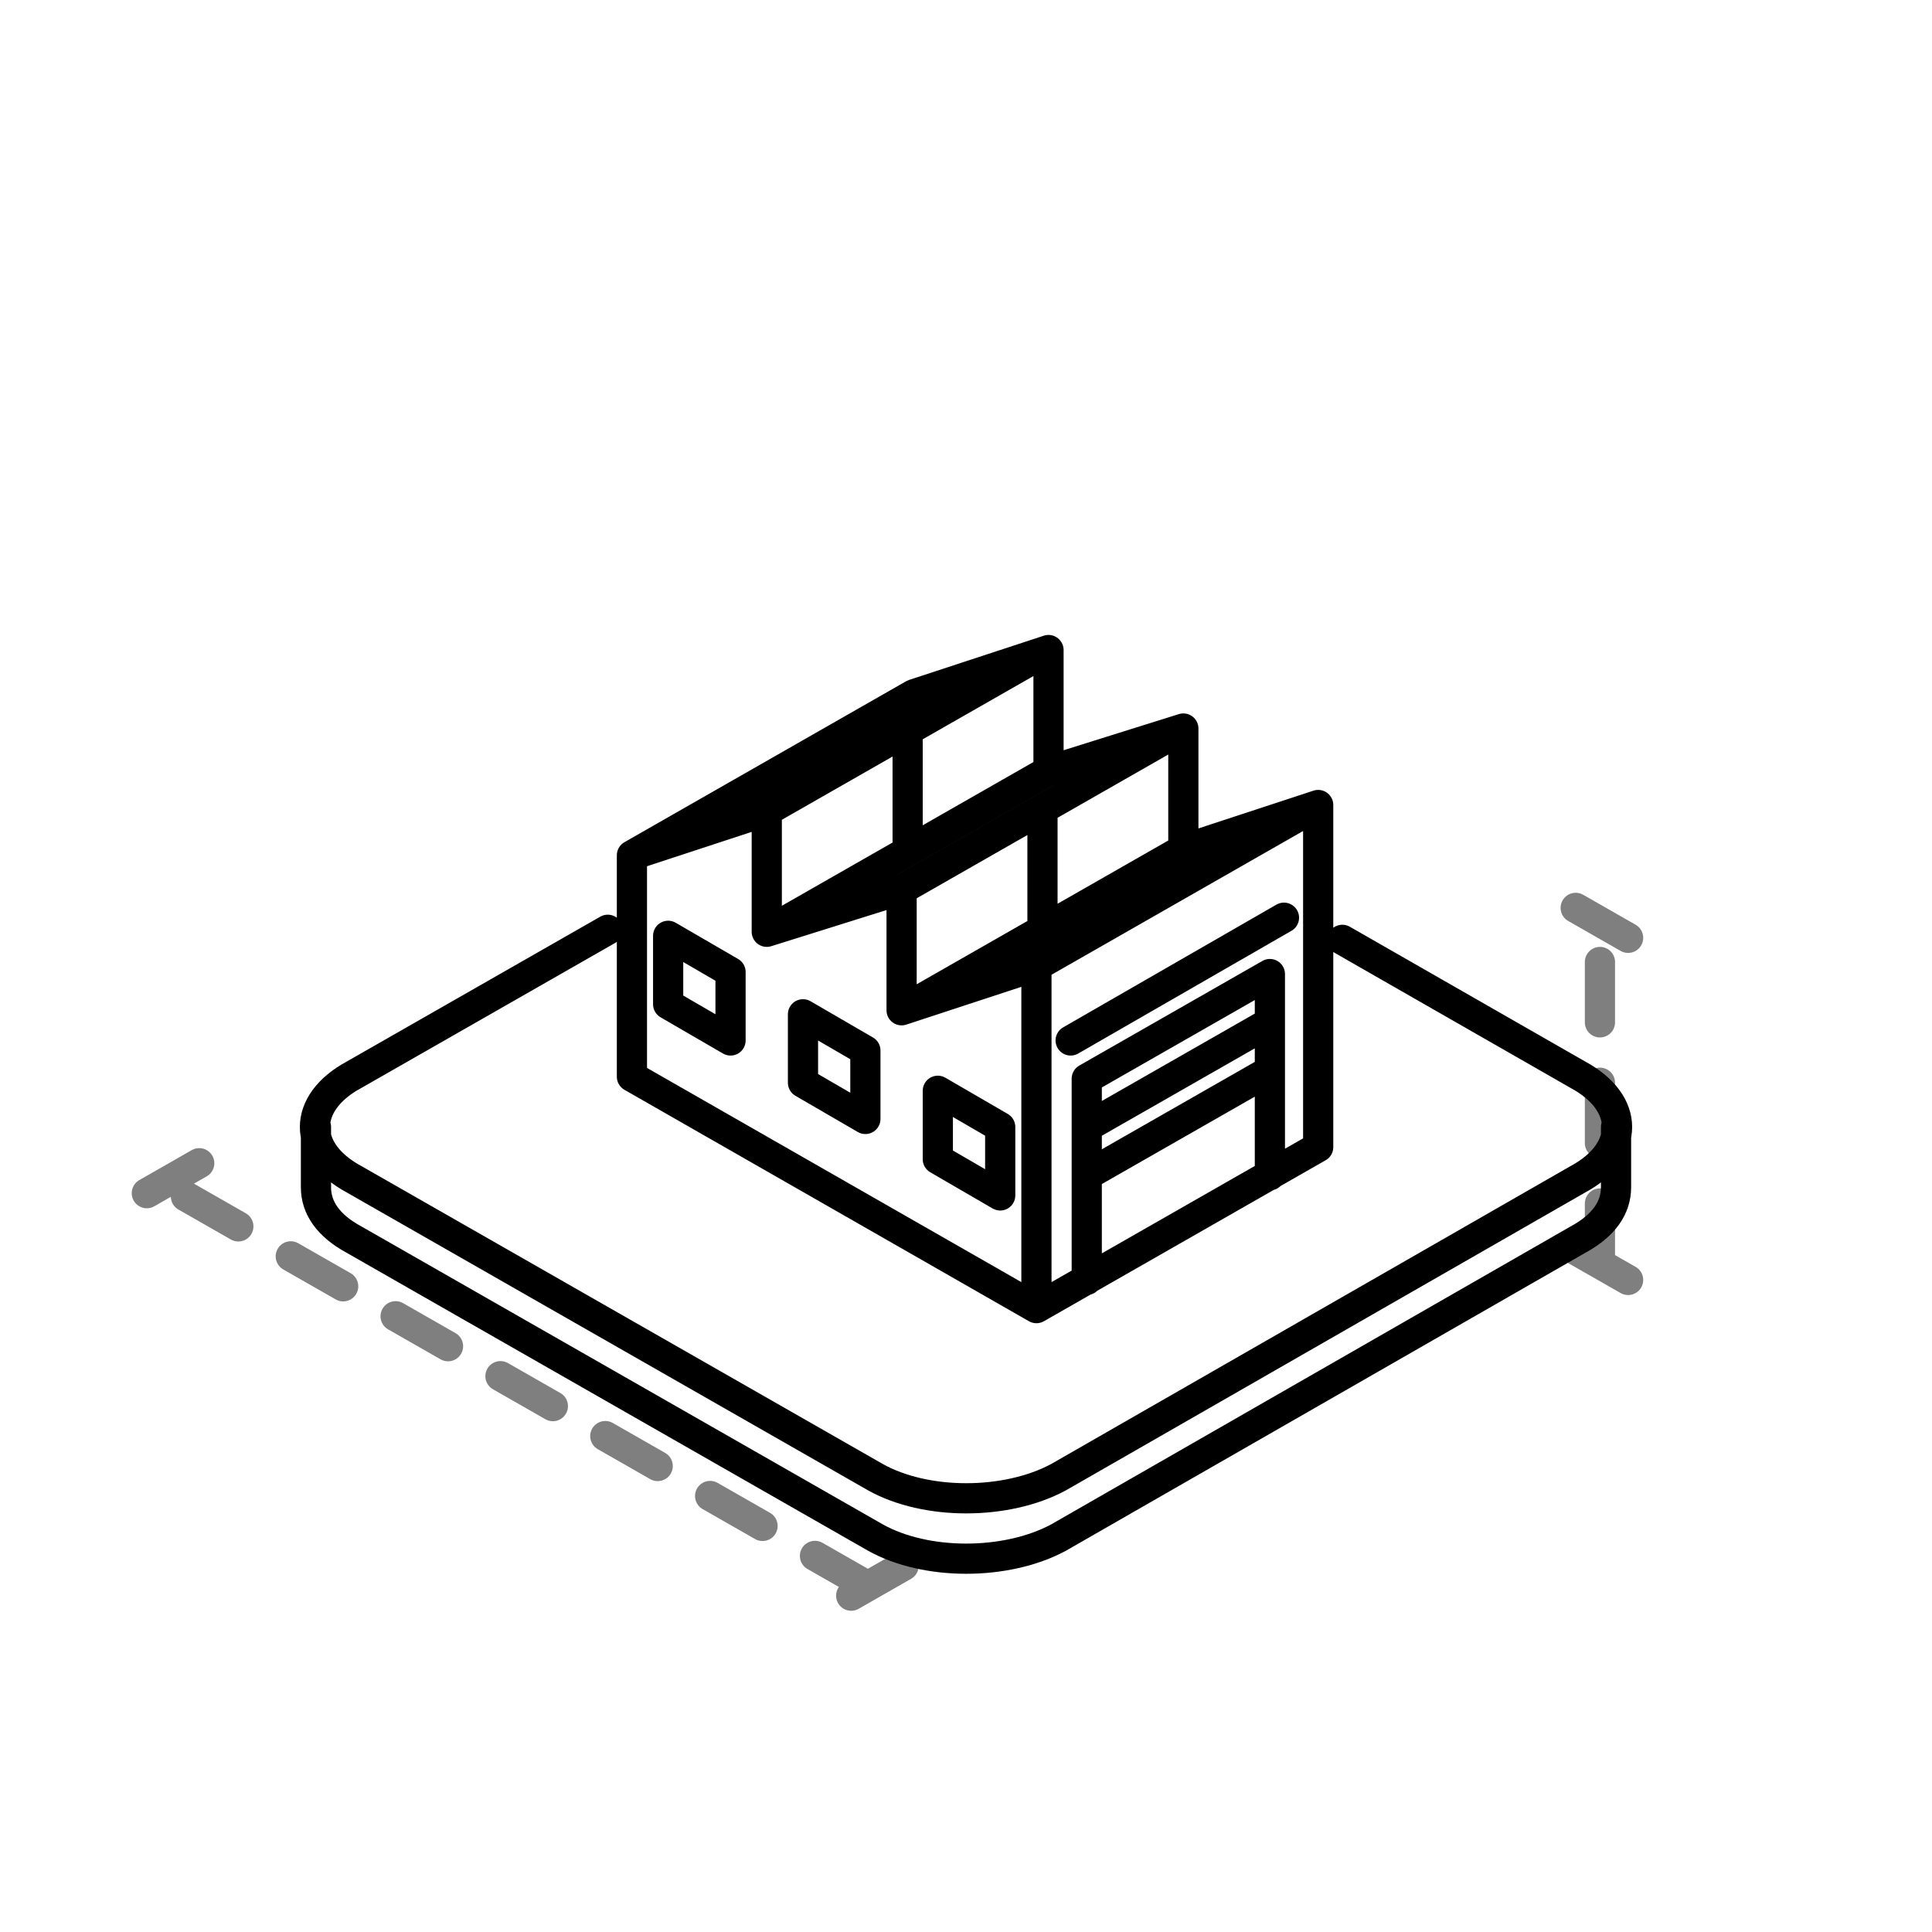
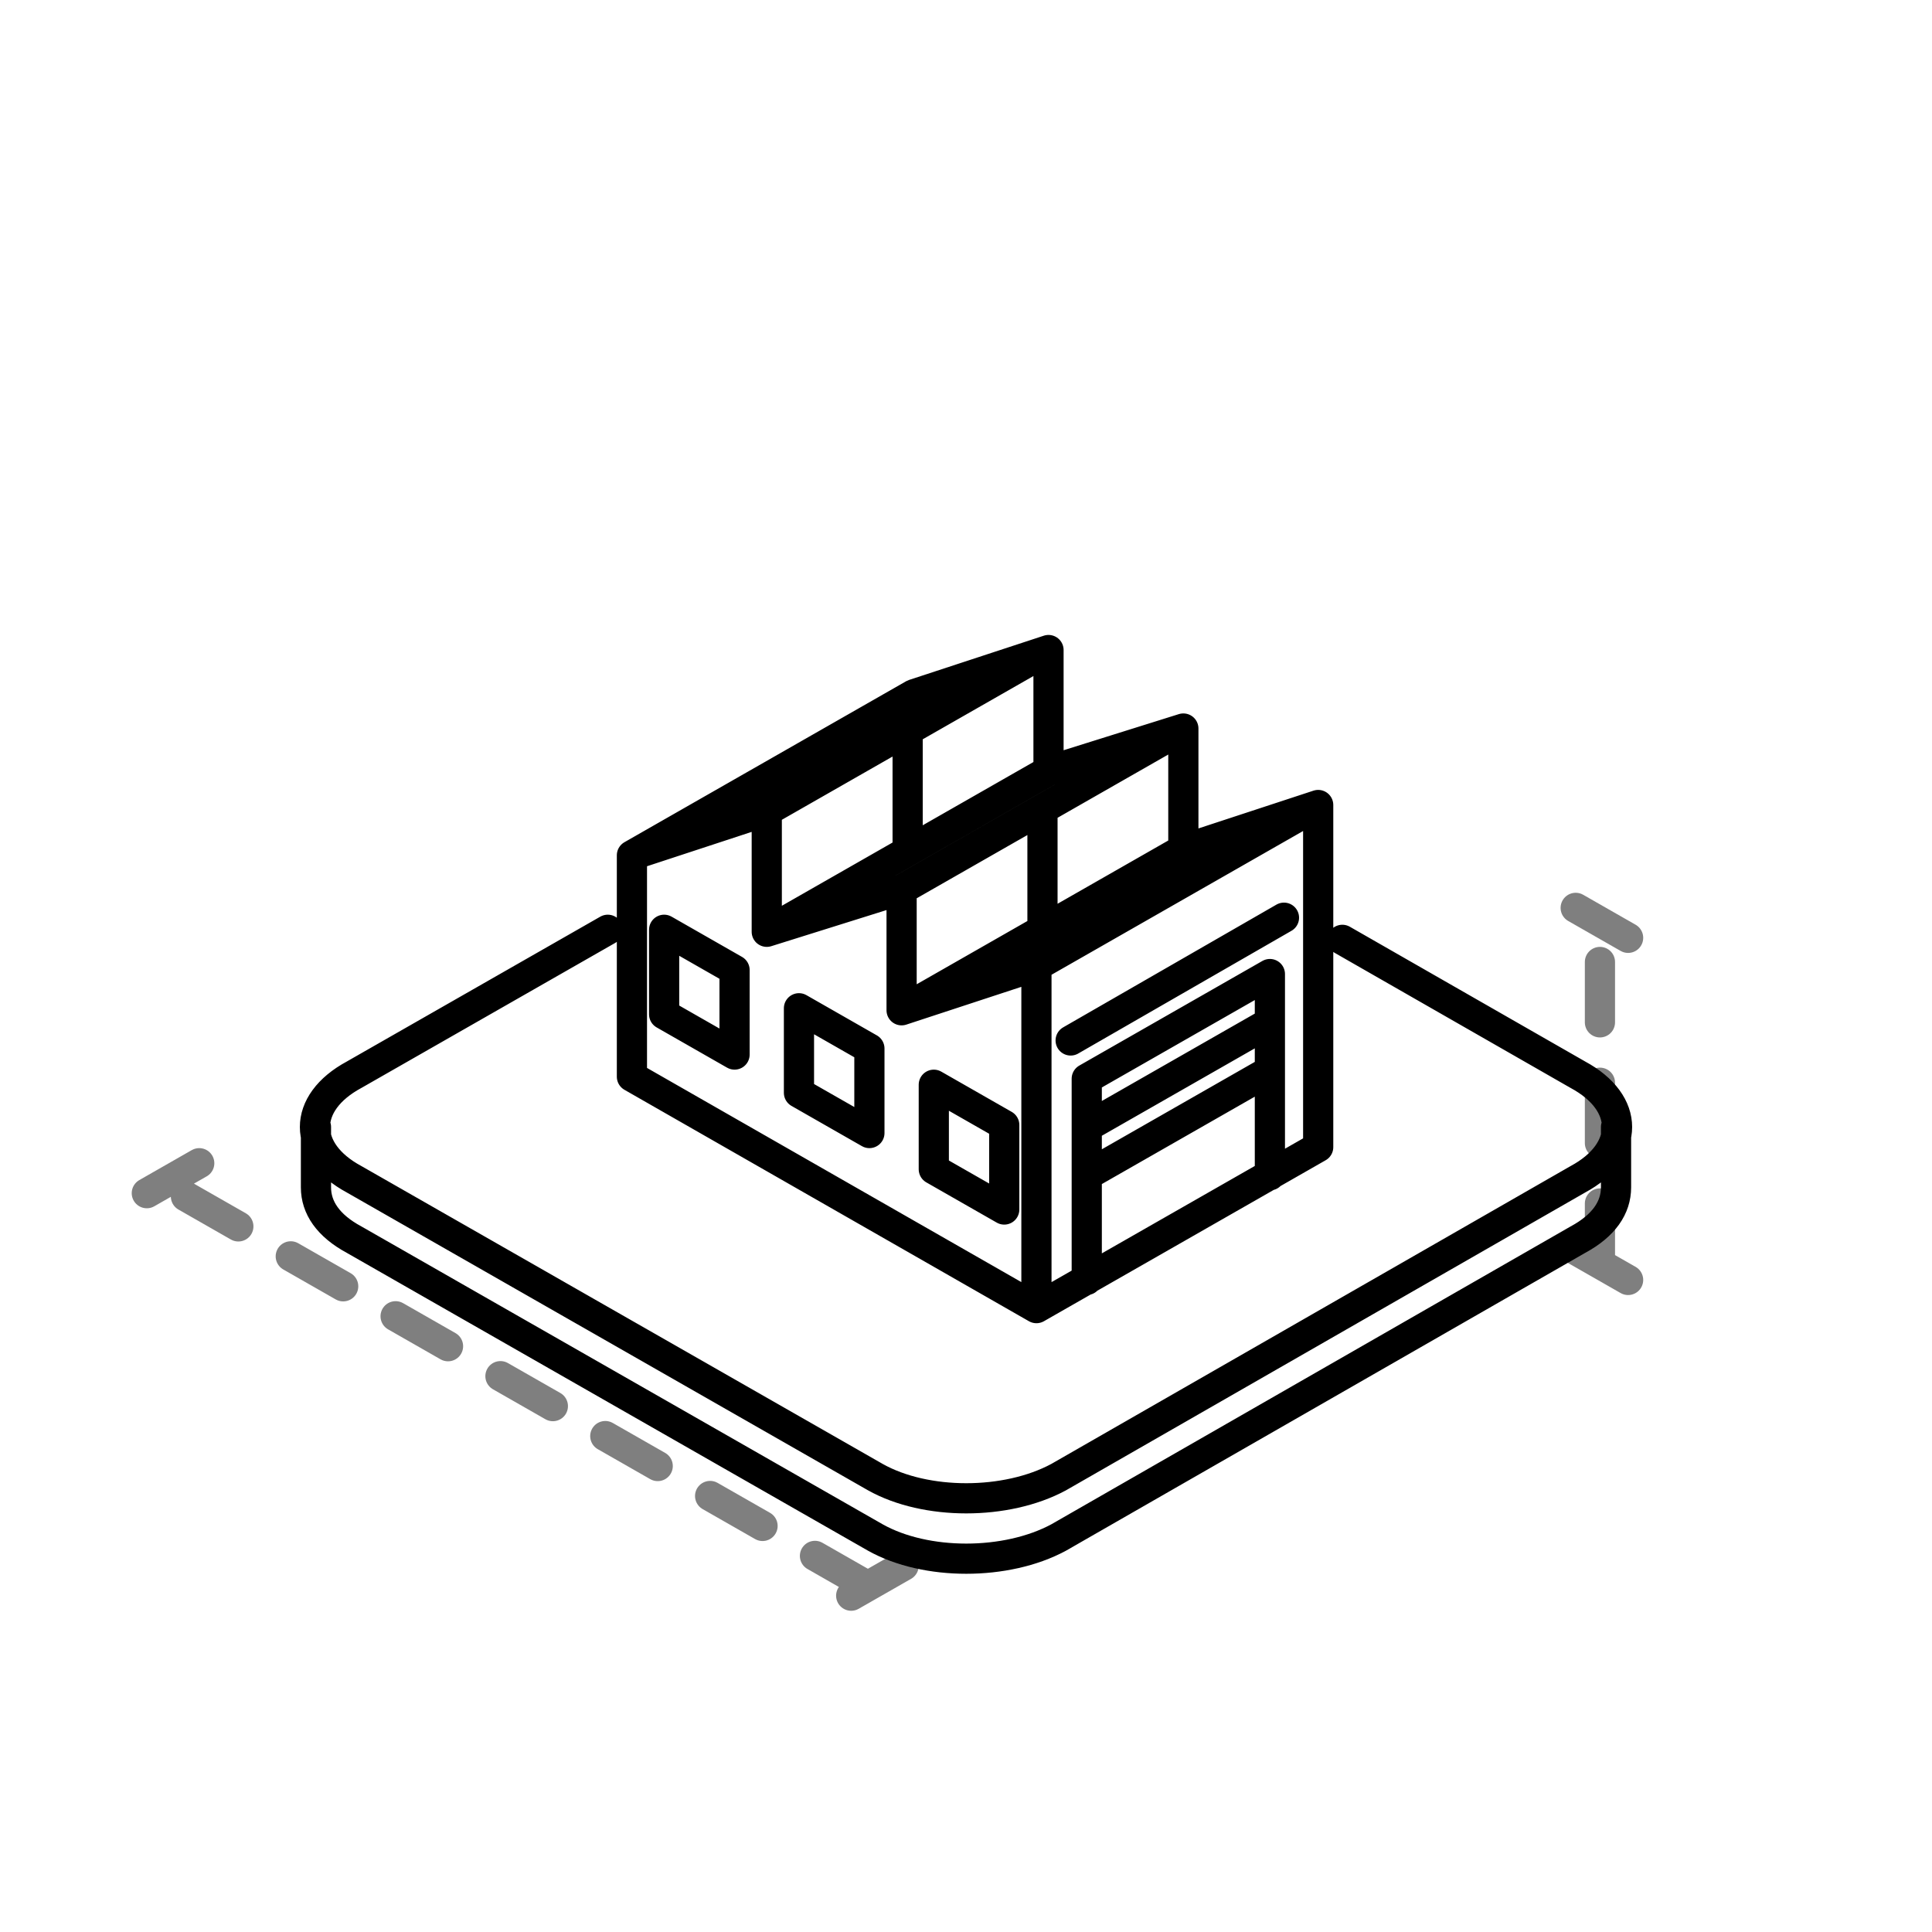
- <svg xmlns="http://www.w3.org/2000/svg" fill="none" stroke="currentColor" stroke-linecap="round" stroke-linejoin="round" stroke-width="1.5" viewBox="0 0 96 96">
-   <path d="M43.5 73.4 17.6 58.6c-2.6-1.4-2.6-3.8 0-5.2l12.6-7.2m36.5.5 11.7 6.7c2.6 1.4 2.6 3.8 0 5.2L52.6 73.4c-2.6 1.4-6.6 1.4-9.1 0M15.7 56v3c0 1 .6 1.9 1.9 2.6l25.9 14.8c2.5 1.4 6.5 1.4 9.1 0l25.8-14.8c1.3-.7 1.9-1.6 1.9-2.6v-3m-48.9-2.5L51.5 65V48l-6.7 2.2v-6l-6.7 2.1v-6l-6.7 2.2zM51.5 65l14-8V40l-14 8m-20.1-5.5 14-8 6.7-2.2v6m-14 2 14-8m-7 10v-6M33.2 49.9v-3.4l3.1 1.8v3.4zm4.9-3.6 14-8 6.7-2.1v6m-14 2 14-8m-7 10v-6M39.9 53.8v-3.4l3.1 1.8v3.4zm4.9-3.6 14-8 6.7-2.2m-14 8 14-8M46.6 57.6v-3.4l3.1 1.8v3.4zm7.4 6v-10l9.1-5.2v10m-9.1 0 9.1-5.2M54 56l9.1-5.2m-9.9.9 10.6-6.1" />
-   <path stroke-dasharray="3 3" d="m43.1 78.8-35-20m36.8 19-3.5 2m-31.5-22-3.5 2m73.1 3v-17m1.4 17.8L78.1 62m2.8-15.4L78.1 45" opacity=".5" />
+ <svg xmlns="http://www.w3.org/2000/svg" viewBox="0 0 96 96" fill="none" stroke="currentColor" stroke-width="1.5" stroke-linecap="round" stroke-linejoin="round">
+   <path d="M43.5 73.4 17.6 58.6c-2.6-1.4-2.6-3.8 0-5.2l12.6-7.2m36.5.5 11.7 6.7c2.6 1.4 2.6 3.8 0 5.2L52.6 73.4c-2.6 1.4-6.6 1.4-9.1 0M15.7 56v3c0 1 .6 1.9 1.9 2.6l25.9 14.8c2.5 1.4 6.5 1.4 9.1 0l25.8-14.8c1.3-.7 1.9-1.6 1.9-2.6v-3m-48.9-2.5L51.5 65V48l-6.7 2.2v-6l-6.7 2.1v-6l-6.7 2.2zM51.5 65l14-8V40l-14 8m-20.1-5.5 14-8 6.7-2.2v6m-14 2 14-8m-7 10v-6M33 50.4v-4.2l3.5 2v4.2zm5.1-4.1 14-8 6.7-2.1v6m-14 2 14-8m-7 10v-6M39.7 54.3v-4.2l3.5 2v4.2zm5.1-4.1 14-8 6.7-2.2m-14 8 14-8M46.4 58.1v-4.2l3.5 2v4.2zm7.6 5.5v-10l9.1-5.2v10m-9.1 0 9.1-5.2M54 56l9.1-5.2m-9.9.9 10.6-6.1" />
+   <path class="bp-dim" d="m43.1 78.8-35-20m36.8 19-3.5 2m-31.5-22-3.5 2m73.1 3v-17m1.4 17.8L78.1 62m2.8-15.4L78.1 45" stroke-dasharray="3 3" opacity=".5" />
</svg>
